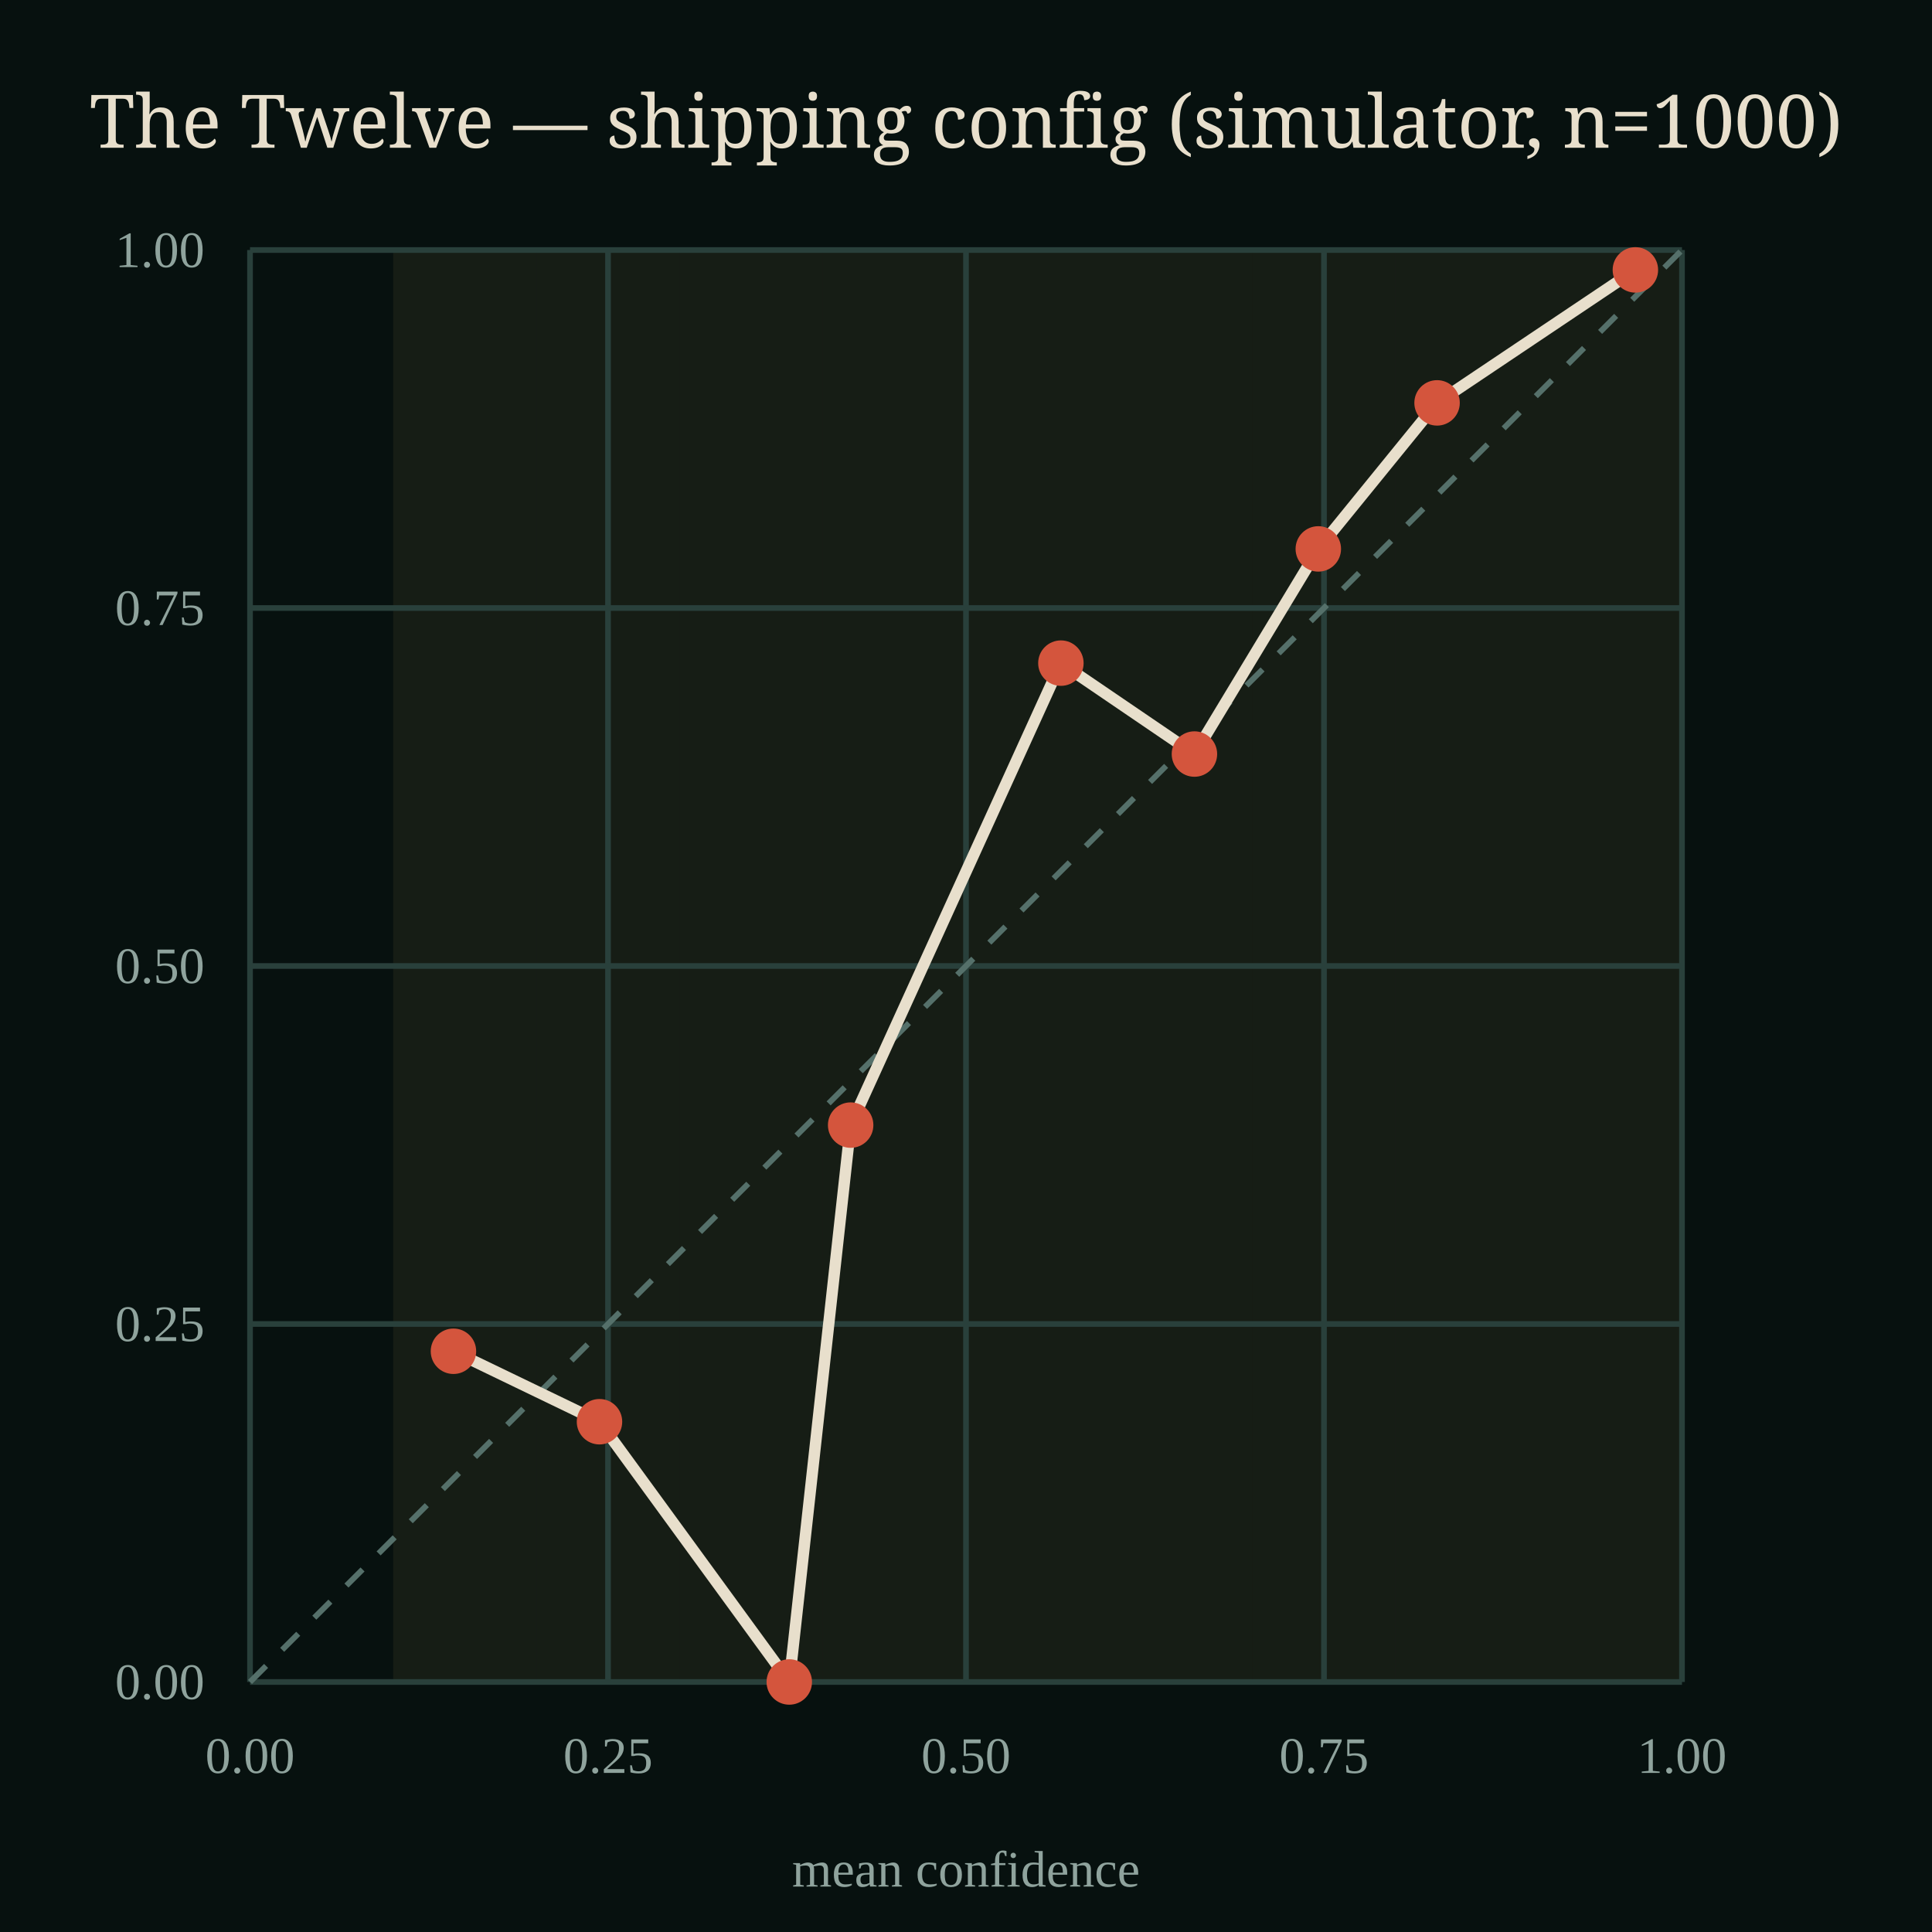
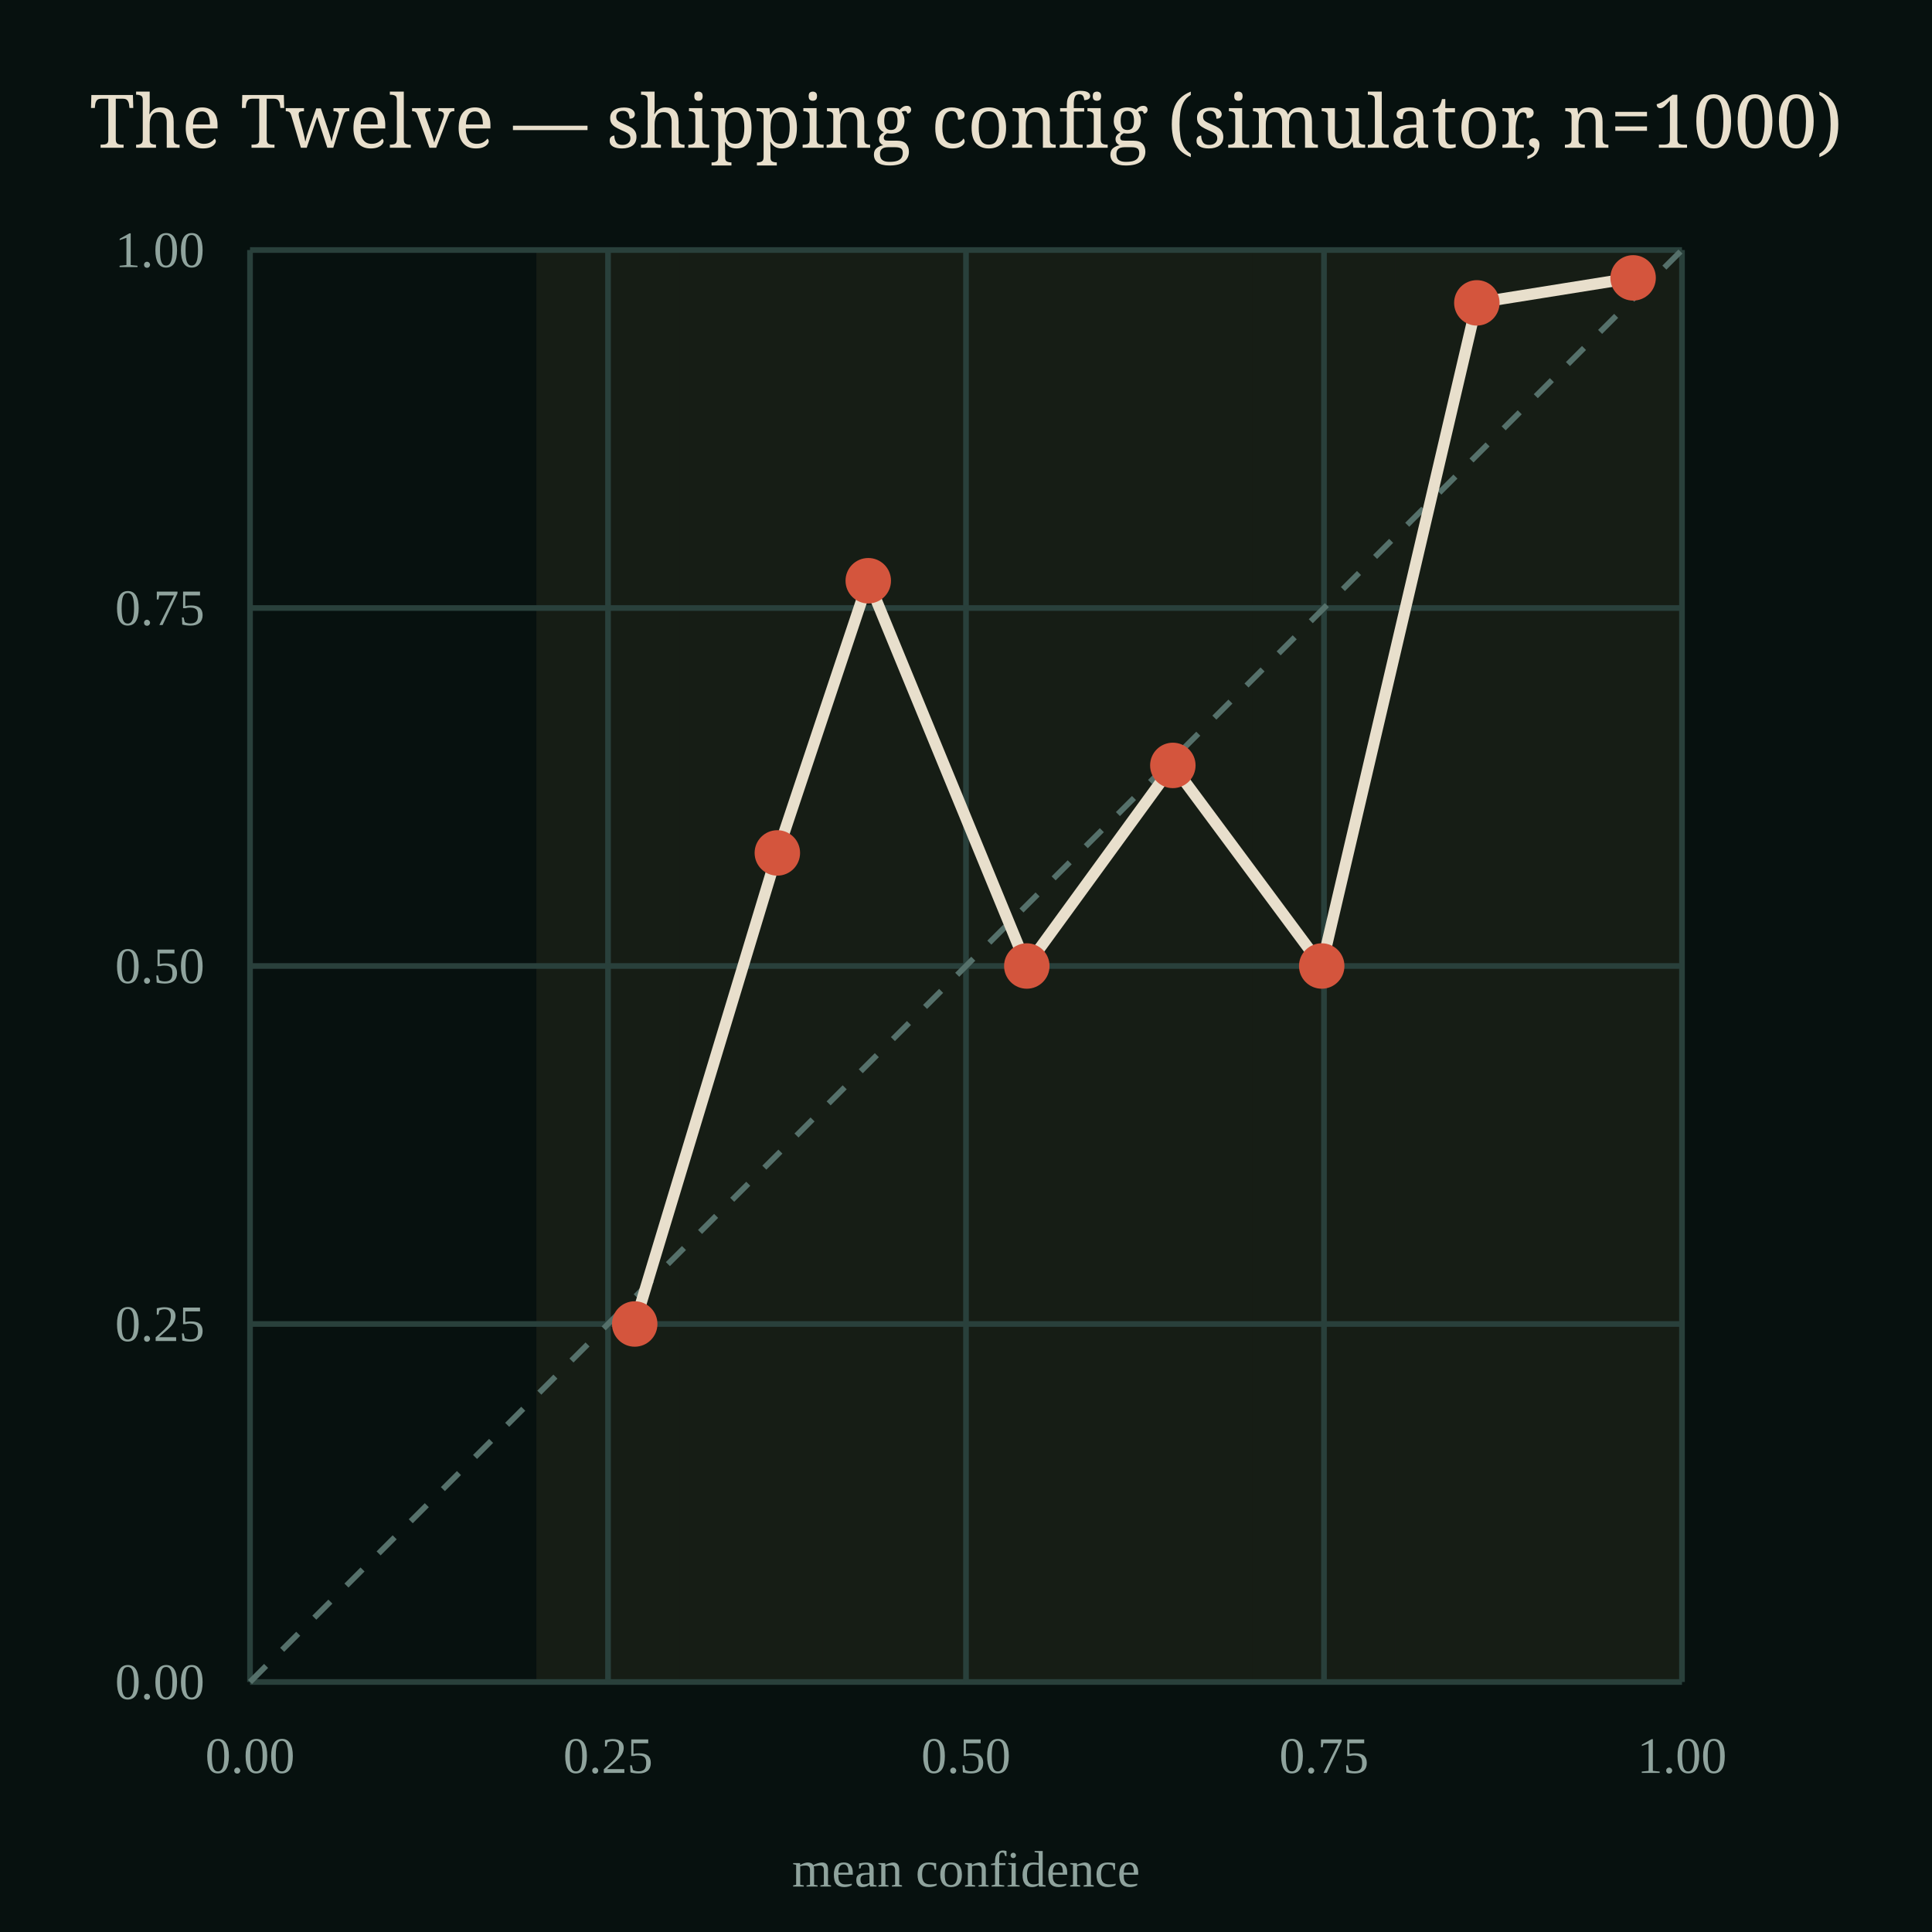
<svg xmlns="http://www.w3.org/2000/svg" width="340" height="340" viewBox="0 0 340 340" role="img" aria-label="The Twelve — shipping config (simulator, n=1000)">
  <rect width="340" height="340" fill="#07110f" />
-   <rect x="69.2" y="44" width="25.2" height="252" fill="#c9a25e" opacity="0.08" />
  <rect x="94.4" y="44" width="25.2" height="252" fill="#c9a25e" opacity="0.08" />
  <rect x="119.6" y="44" width="25.2" height="252" fill="#c9a25e" opacity="0.08" />
  <rect x="144.8" y="44" width="25.2" height="252" fill="#c9a25e" opacity="0.08" />
  <rect x="170.0" y="44" width="25.2" height="252" fill="#c9a25e" opacity="0.08" />
  <rect x="195.2" y="44" width="25.2" height="252" fill="#c9a25e" opacity="0.08" />
  <rect x="220.4" y="44" width="25.2" height="252" fill="#c9a25e" opacity="0.08" />
  <rect x="245.6" y="44" width="25.2" height="252" fill="#c9a25e" opacity="0.08" />
  <rect x="270.8" y="44" width="25.2" height="252" fill="#c9a25e" opacity="0.08" />
  <line x1="44" y1="44" x2="44" y2="296" stroke="#29403b" stroke-width="1" />
  <line x1="44" y1="296" x2="296" y2="296" stroke="#29403b" stroke-width="1" />
  <text x="44" y="312" fill="#8fa39d" font-size="9" text-anchor="middle">0.00</text>
  <text x="36" y="299" fill="#8fa39d" font-size="9" text-anchor="end">0.00</text>
  <line x1="107" y1="44" x2="107" y2="296" stroke="#29403b" stroke-width="1" />
  <line x1="44" y1="233" x2="296" y2="233" stroke="#29403b" stroke-width="1" />
  <text x="107" y="312" fill="#8fa39d" font-size="9" text-anchor="middle">0.25</text>
  <text x="36" y="236" fill="#8fa39d" font-size="9" text-anchor="end">0.25</text>
  <line x1="170" y1="44" x2="170" y2="296" stroke="#29403b" stroke-width="1" />
  <line x1="44" y1="170" x2="296" y2="170" stroke="#29403b" stroke-width="1" />
  <text x="170" y="312" fill="#8fa39d" font-size="9" text-anchor="middle">0.50</text>
  <text x="36" y="173" fill="#8fa39d" font-size="9" text-anchor="end">0.50</text>
  <line x1="233" y1="44" x2="233" y2="296" stroke="#29403b" stroke-width="1" />
  <line x1="44" y1="107" x2="296" y2="107" stroke="#29403b" stroke-width="1" />
  <text x="233" y="312" fill="#8fa39d" font-size="9" text-anchor="middle">0.75</text>
  <text x="36" y="110" fill="#8fa39d" font-size="9" text-anchor="end">0.75</text>
  <line x1="296" y1="44" x2="296" y2="296" stroke="#29403b" stroke-width="1" />
  <line x1="44" y1="44" x2="296" y2="44" stroke="#29403b" stroke-width="1" />
  <text x="296" y="312" fill="#8fa39d" font-size="9" text-anchor="middle">1.00</text>
  <text x="36" y="47" fill="#8fa39d" font-size="9" text-anchor="end">1.00</text>
  <line x1="44" y1="296" x2="296" y2="44" stroke="#55706a" stroke-dasharray="4 4" stroke-width="1" />
-   <polyline points="79.8,237.8 105.5,250.2 138.9,296.0 149.7,198.0 186.7,116.7 210.2,132.7 232.0,96.6 252.9,70.9 287.8,47.5" fill="none" stroke="#e8dfcc" stroke-width="2" />
-   <circle cx="79.8" cy="237.8" r="4" fill="#d4553d" />
-   <circle cx="105.5" cy="250.2" r="4" fill="#d4553d" />
-   <circle cx="138.9" cy="296.0" r="4" fill="#d4553d" />
-   <circle cx="149.7" cy="198.0" r="4" fill="#d4553d" />
-   <circle cx="186.7" cy="116.7" r="4" fill="#d4553d" />
-   <circle cx="210.2" cy="132.7" r="4" fill="#d4553d" />
-   <circle cx="232.0" cy="96.6" r="4" fill="#d4553d" />
-   <circle cx="252.9" cy="70.9" r="4" fill="#d4553d" />
-   <circle cx="287.8" cy="47.5" r="4" fill="#d4553d" />
+   <polyline points="111.7,233.0 136.8,150.1 152.8,102.2 180.7,170.0 206.4,134.7 232.6,170.0 259.9,53.3 287.4,48.9" fill="none" stroke="#e8dfcc" stroke-width="2" />
+   <circle cx="111.7" cy="233.0" r="4" fill="#d4553d" />
+   <circle cx="136.8" cy="150.1" r="4" fill="#d4553d" />
+   <circle cx="152.8" cy="102.2" r="4" fill="#d4553d" />
+   <circle cx="180.7" cy="170.0" r="4" fill="#d4553d" />
+   <circle cx="206.4" cy="134.7" r="4" fill="#d4553d" />
+   <circle cx="232.6" cy="170.0" r="4" fill="#d4553d" />
+   <circle cx="259.9" cy="53.3" r="4" fill="#d4553d" />
+   <circle cx="287.4" cy="48.9" r="4" fill="#d4553d" />
  <text x="170" y="26" fill="#e8dfcc" font-family="Georgia, serif" font-size="13" text-anchor="middle">The Twelve — shipping config (simulator, n=1000)</text>
  <text x="170" y="332" fill="#8fa39d" font-size="9" text-anchor="middle">mean confidence</text>
</svg>
